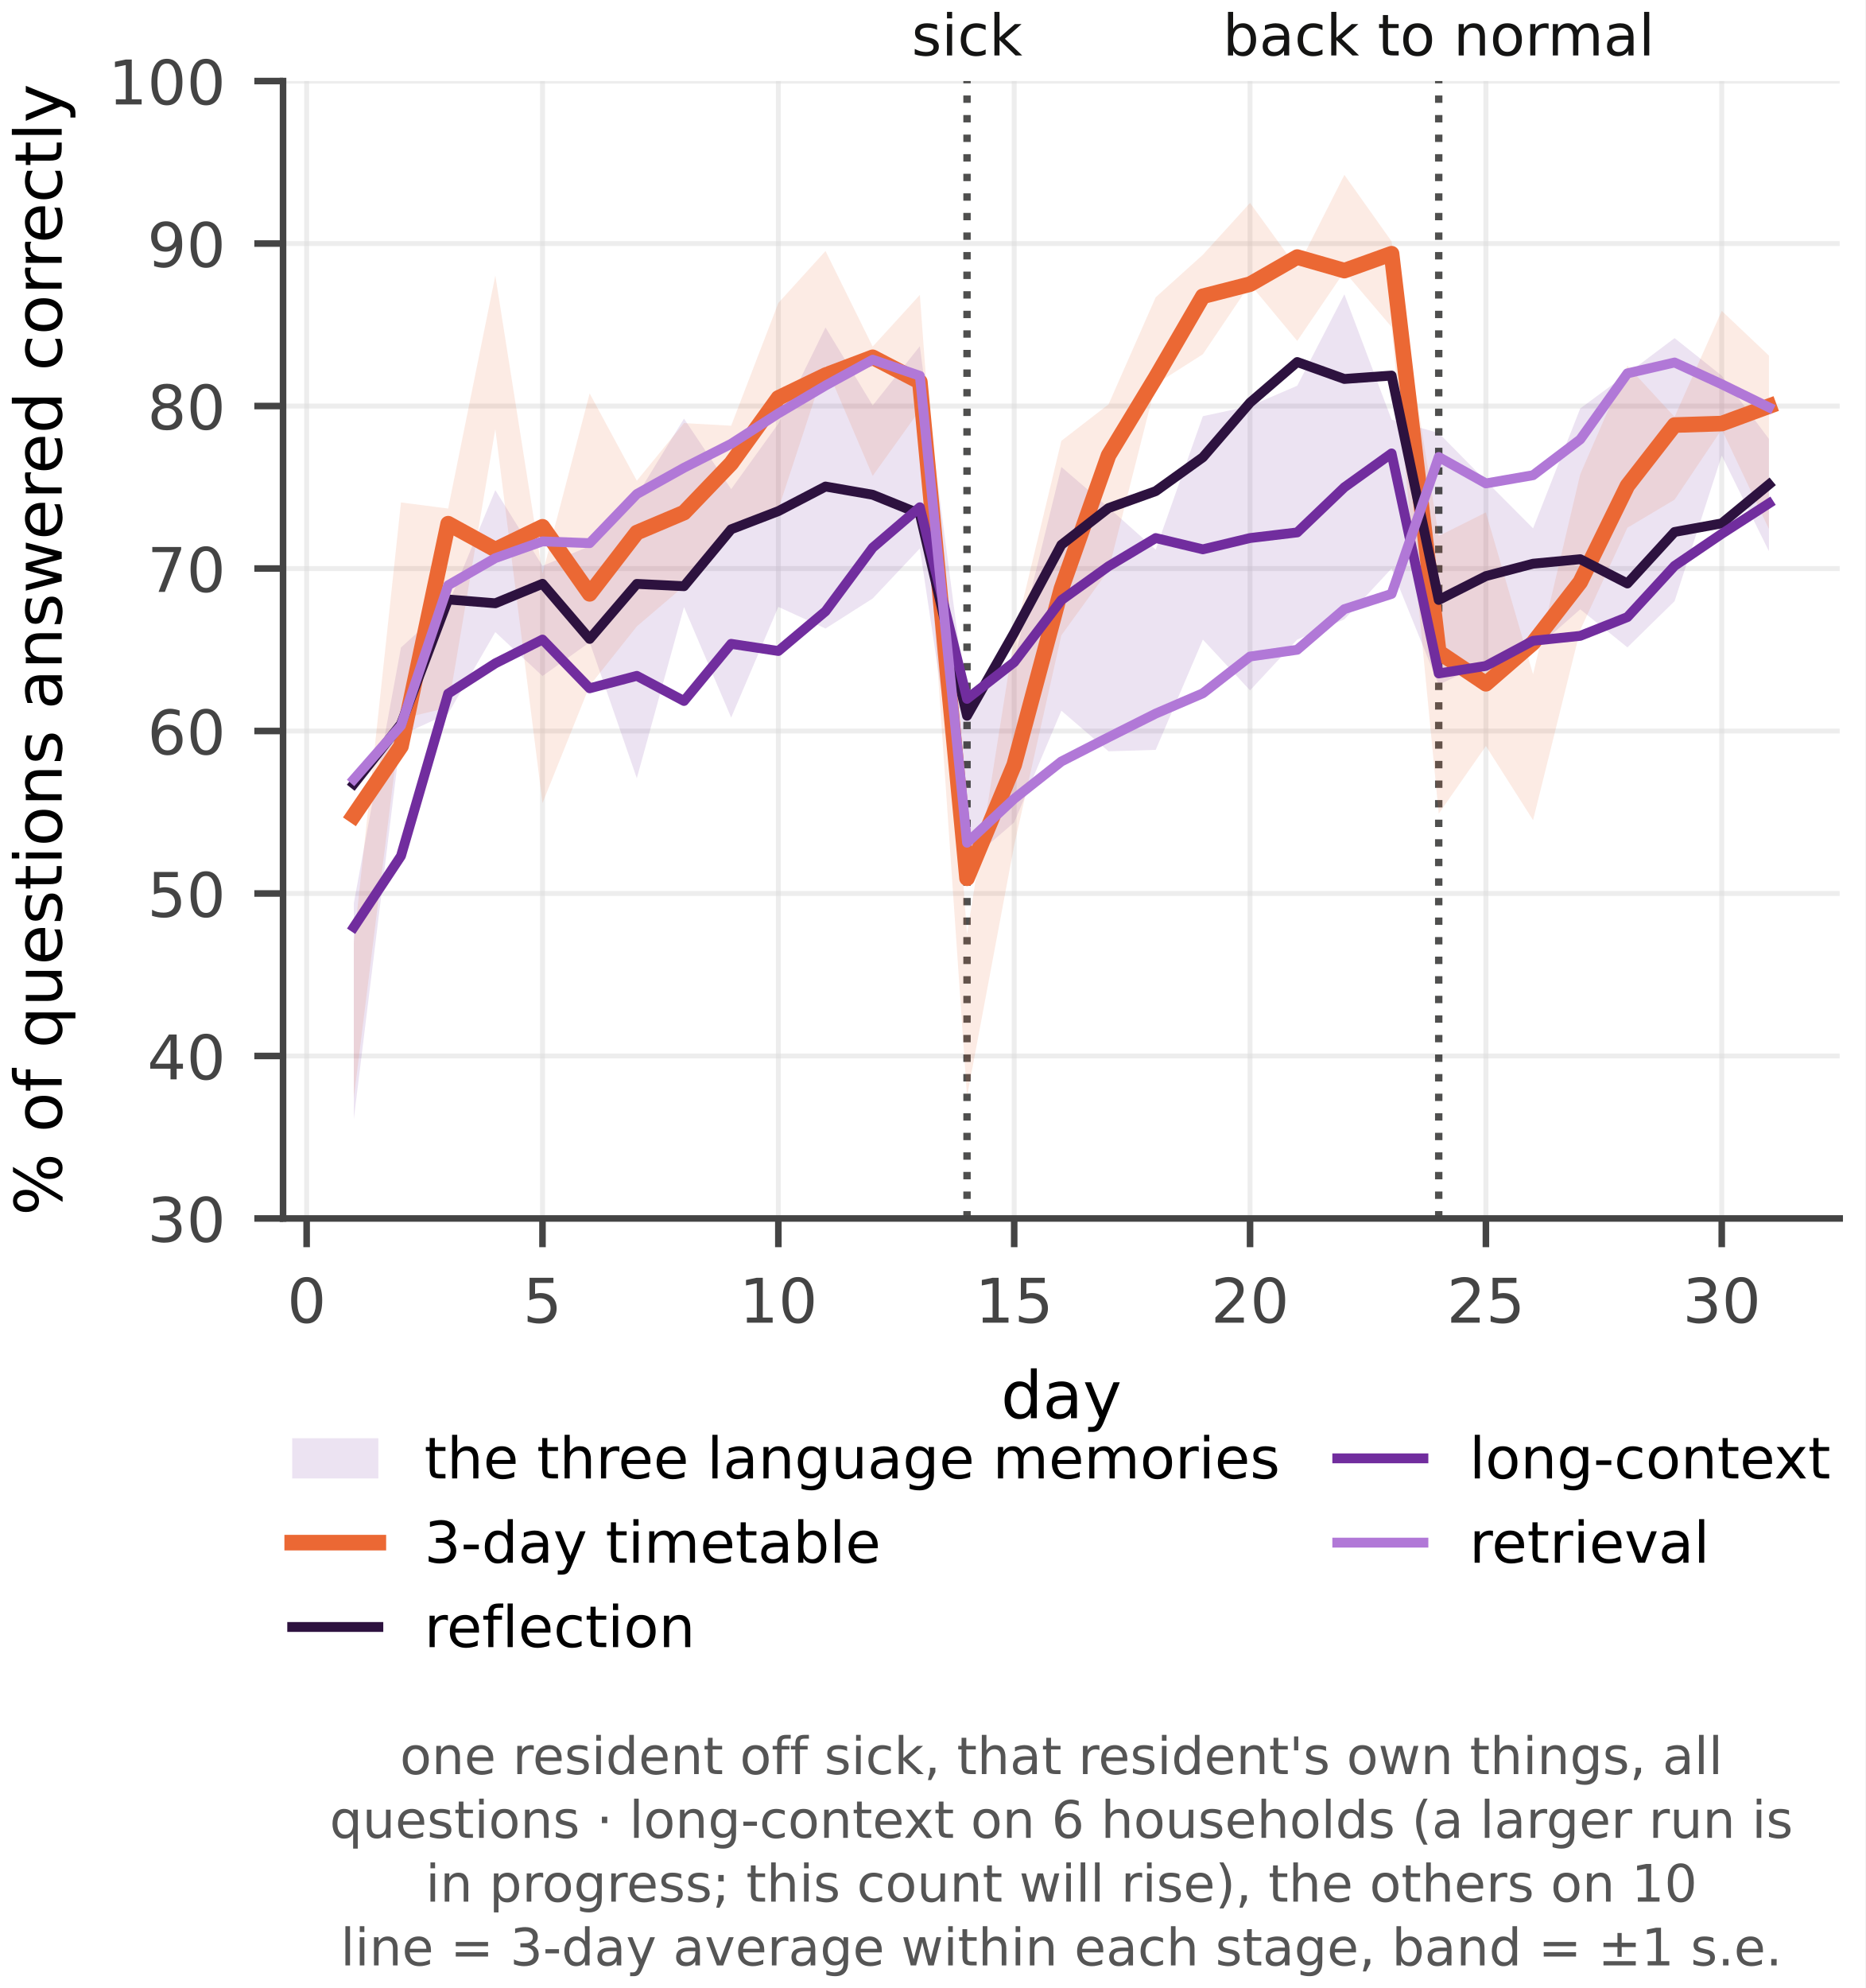
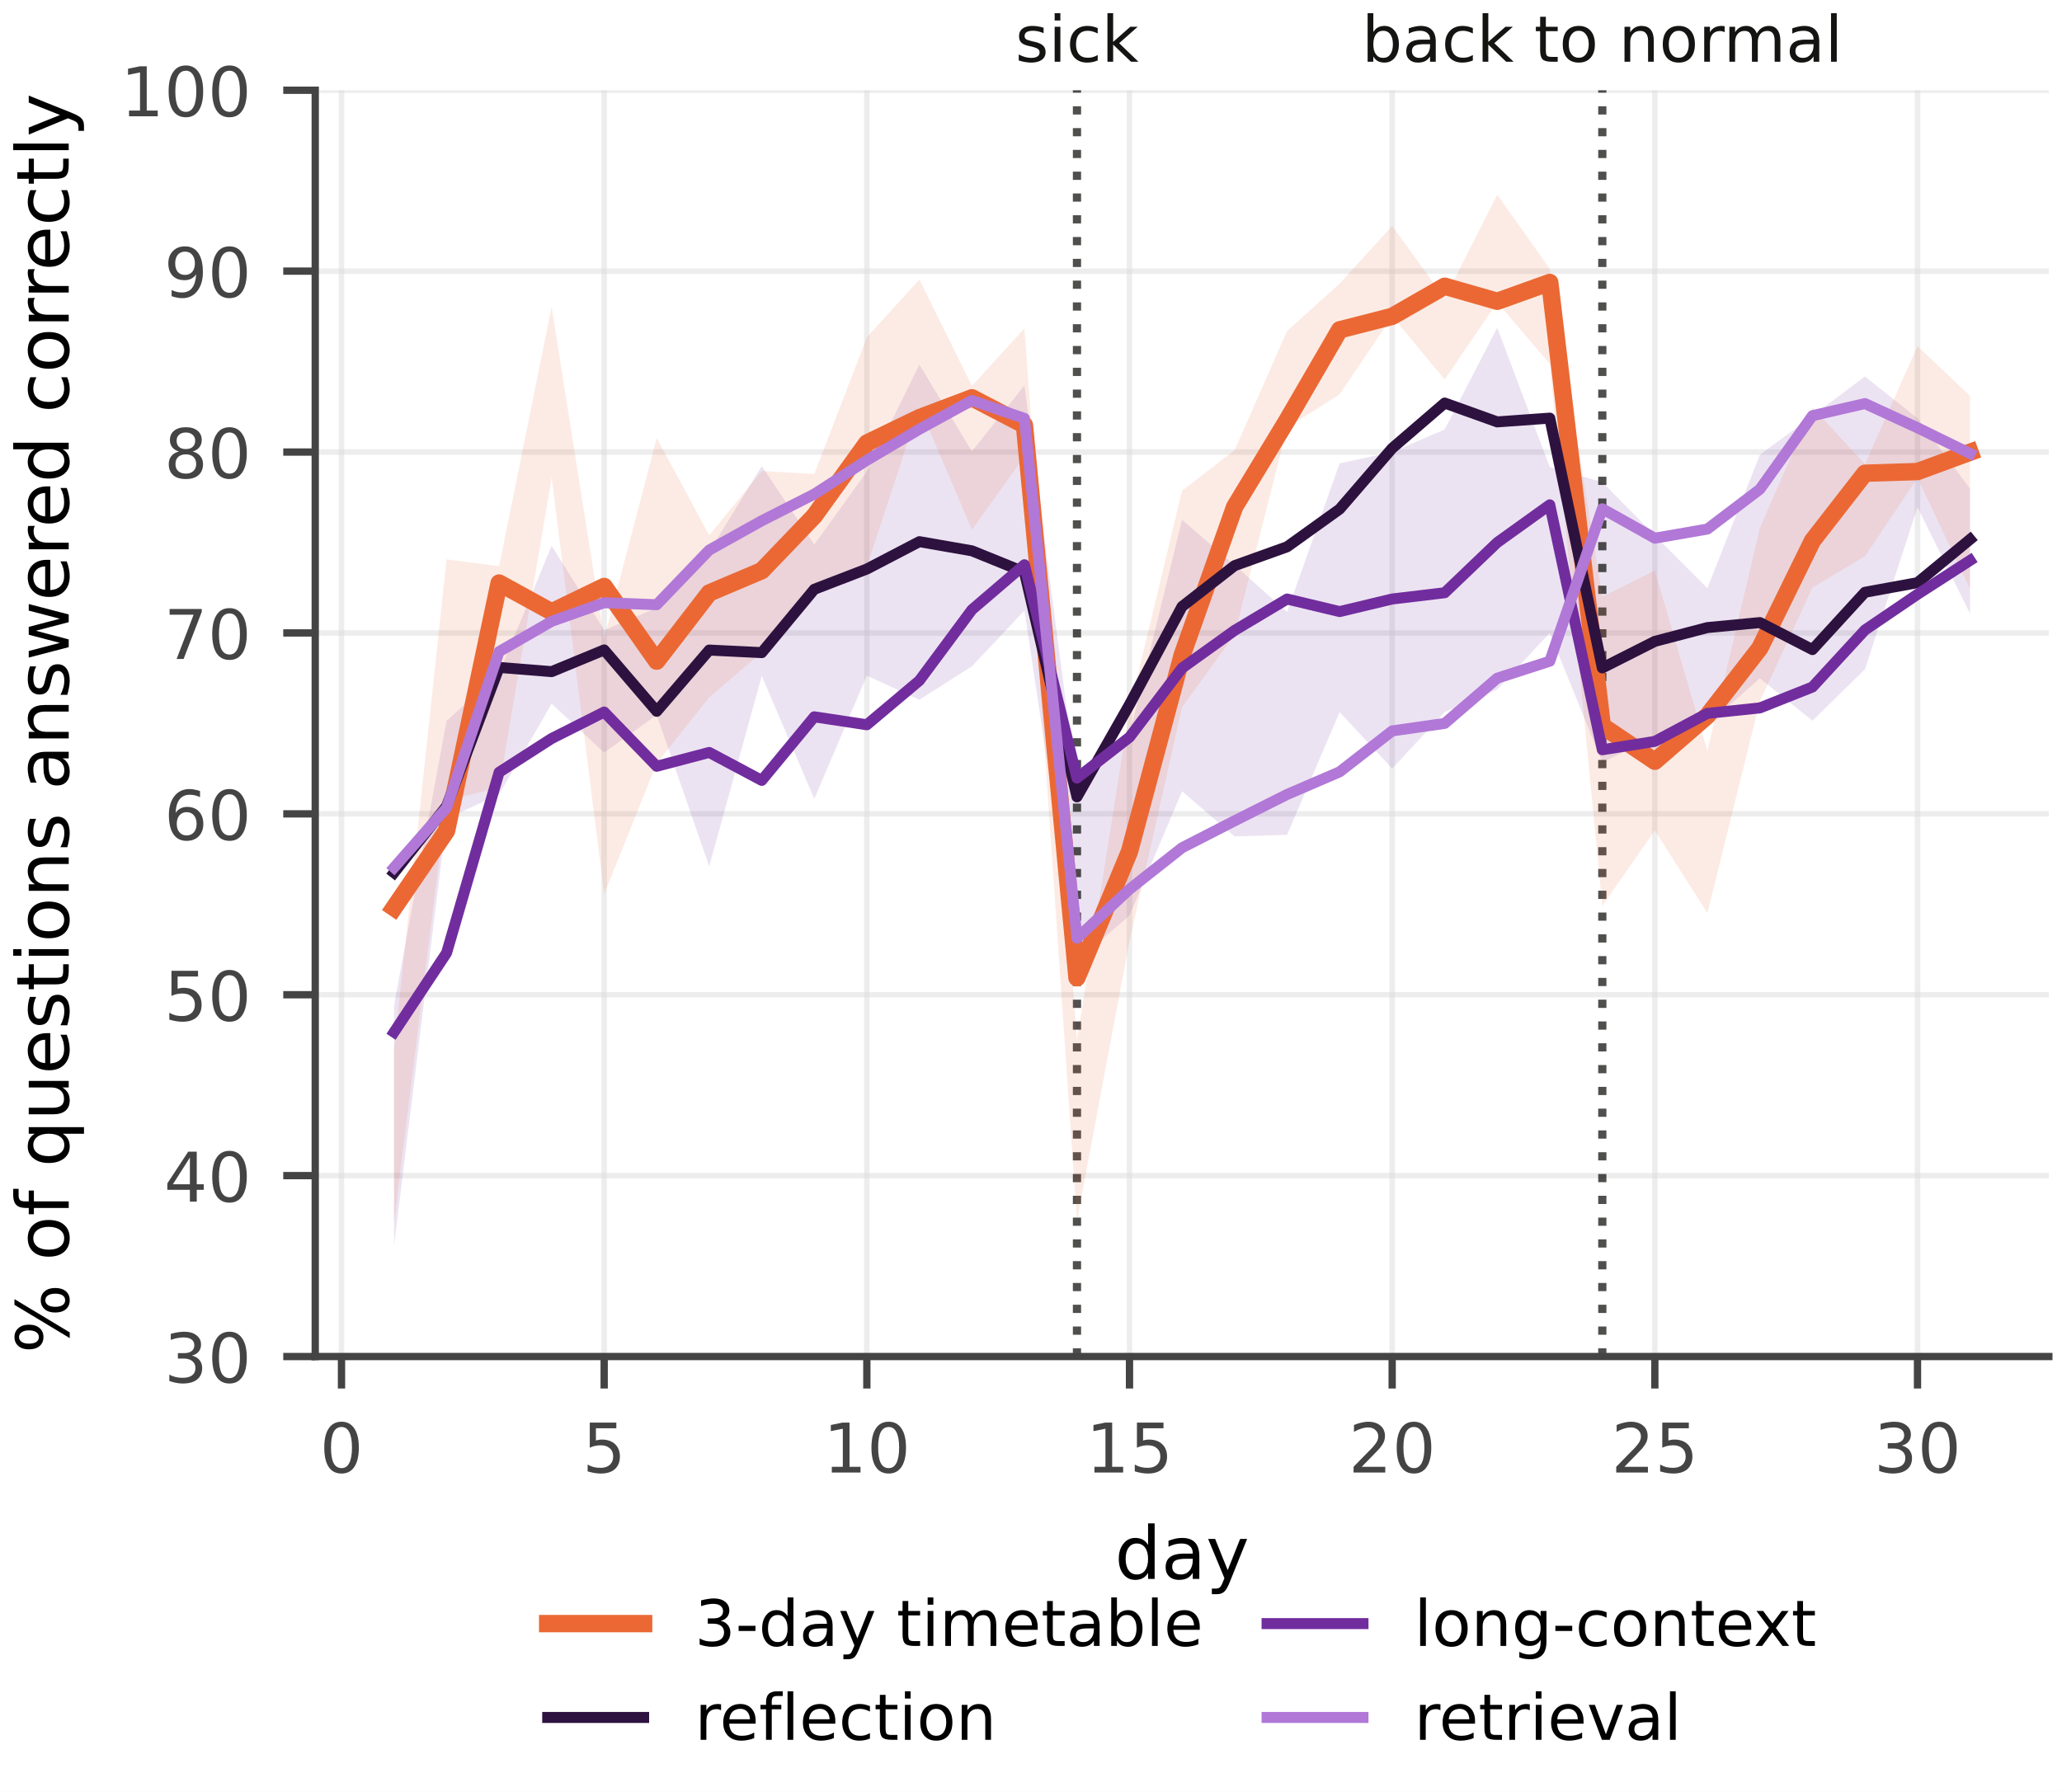
- <svg xmlns="http://www.w3.org/2000/svg" xmlns:xlink="http://www.w3.org/1999/xlink" width="227.343pt" height="242.252pt" viewBox="0 0 227.343 242.252" version="1.1">
+ <svg xmlns="http://www.w3.org/2000/svg" xmlns:xlink="http://www.w3.org/1999/xlink" width="225.658pt" height="196.129pt" viewBox="0 0 225.658 196.129" version="1.1">
  <defs>
    <style type="text/css">*{stroke-linejoin: round; stroke-linecap: butt}</style>
  </defs>
  <g id="figure_1">
    <g id="patch_1">
-       <path d="M 0 242.252  L 227.343 242.252  L 227.343 0  L 0 0  z " style="fill: #ffffff" />
+       <path d="M 0 196.129  L 225.658 196.129  L 225.658 0  L 0 0  z " style="fill: #ffffff" />
    </g>
    <g id="axes_1">
      <g id="patch_2">
        <path d="M 34.498 148.478  L 224.218 148.478  L 224.218 9.878  L 34.498 9.878  z " style="fill: #ffffff" />
      </g>
      <g id="matplotlib.axis_1">
        <g id="xtick_1">
          <g id="line2d_1">
-             <path d="M 37.373 148.478  L 37.373 9.878  " clip-path="url(#pce15ad705b)" style="fill: none; stroke: #dddddd; stroke-opacity: 0.5; stroke-width: 0.6; stroke-linecap: square" />
+             <path d="M 37.373 148.478  L 37.373 9.878  " clip-path="url(#pb9195bb390)" style="fill: none; stroke: #dddddd; stroke-opacity: 0.5; stroke-width: 0.6; stroke-linecap: square" />
          </g>
          <g id="line2d_2">
            <defs>
-               <path id="m78da7958cd" d="M 0 0  L 0 3.5  " style="stroke: #444444; stroke-width: 0.8" />
+               <path id="m9c93009851" d="M 0 0  L 0 3.5  " style="stroke: #444444; stroke-width: 0.8" />
            </defs>
            <g>
-               <use xlink:href="#m78da7958cd" x="37.373" y="148.478" style="fill: #444444; stroke: #444444; stroke-width: 0.8" />
+               <use xlink:href="#m9c93009851" x="37.373" y="148.478" style="fill: #444444; stroke: #444444; stroke-width: 0.8" />
            </g>
          </g>
          <g id="text_1">
            <text style="font-size: 7.5px; font-family: 'DejaVu Sans', 'Bitstream Vera Sans', 'Computer Modern Sans Serif', 'Lucida Grande', 'Verdana', 'Geneva', 'Lucid', 'Arial', 'Helvetica', 'Avant Garde', sans-serif; text-anchor: middle; fill: #444444" x="37.373" y="161.177" transform="rotate(-0 37.37267 161.1767)">0</text>
          </g>
        </g>
        <g id="xtick_2">
          <g id="line2d_3">
-             <path d="M 66.118 148.478  L 66.118 9.878  " clip-path="url(#pce15ad705b)" style="fill: none; stroke: #dddddd; stroke-opacity: 0.5; stroke-width: 0.6; stroke-linecap: square" />
+             <path d="M 66.118 148.478  L 66.118 9.878  " clip-path="url(#pb9195bb390)" style="fill: none; stroke: #dddddd; stroke-opacity: 0.5; stroke-width: 0.6; stroke-linecap: square" />
          </g>
          <g id="line2d_4">
            <g>
-               <use xlink:href="#m78da7958cd" x="66.118" y="148.478" style="fill: #444444; stroke: #444444; stroke-width: 0.8" />
+               <use xlink:href="#m9c93009851" x="66.118" y="148.478" style="fill: #444444; stroke: #444444; stroke-width: 0.8" />
            </g>
          </g>
          <g id="text_2">
            <text style="font-size: 7.5px; font-family: 'DejaVu Sans', 'Bitstream Vera Sans', 'Computer Modern Sans Serif', 'Lucida Grande', 'Verdana', 'Geneva', 'Lucid', 'Arial', 'Helvetica', 'Avant Garde', sans-serif; text-anchor: middle; fill: #444444" x="66.118" y="161.177" transform="rotate(-0 66.11813 161.1767)">5</text>
          </g>
        </g>
        <g id="xtick_3">
          <g id="line2d_5">
-             <path d="M 94.864 148.478  L 94.864 9.878  " clip-path="url(#pce15ad705b)" style="fill: none; stroke: #dddddd; stroke-opacity: 0.5; stroke-width: 0.6; stroke-linecap: square" />
+             <path d="M 94.864 148.478  L 94.864 9.878  " clip-path="url(#pb9195bb390)" style="fill: none; stroke: #dddddd; stroke-opacity: 0.5; stroke-width: 0.6; stroke-linecap: square" />
          </g>
          <g id="line2d_6">
            <g>
-               <use xlink:href="#m78da7958cd" x="94.864" y="148.478" style="fill: #444444; stroke: #444444; stroke-width: 0.8" />
+               <use xlink:href="#m9c93009851" x="94.864" y="148.478" style="fill: #444444; stroke: #444444; stroke-width: 0.8" />
            </g>
          </g>
          <g id="text_3">
            <text style="font-size: 7.5px; font-family: 'DejaVu Sans', 'Bitstream Vera Sans', 'Computer Modern Sans Serif', 'Lucida Grande', 'Verdana', 'Geneva', 'Lucid', 'Arial', 'Helvetica', 'Avant Garde', sans-serif; text-anchor: middle; fill: #444444" x="94.864" y="161.177" transform="rotate(-0 94.86358 161.1767)">10</text>
          </g>
        </g>
        <g id="xtick_4">
          <g id="line2d_7">
-             <path d="M 123.609 148.478  L 123.609 9.878  " clip-path="url(#pce15ad705b)" style="fill: none; stroke: #dddddd; stroke-opacity: 0.5; stroke-width: 0.6; stroke-linecap: square" />
+             <path d="M 123.609 148.478  L 123.609 9.878  " clip-path="url(#pb9195bb390)" style="fill: none; stroke: #dddddd; stroke-opacity: 0.5; stroke-width: 0.6; stroke-linecap: square" />
          </g>
          <g id="line2d_8">
            <g>
-               <use xlink:href="#m78da7958cd" x="123.609" y="148.478" style="fill: #444444; stroke: #444444; stroke-width: 0.8" />
+               <use xlink:href="#m9c93009851" x="123.609" y="148.478" style="fill: #444444; stroke: #444444; stroke-width: 0.8" />
            </g>
          </g>
          <g id="text_4">
            <text style="font-size: 7.5px; font-family: 'DejaVu Sans', 'Bitstream Vera Sans', 'Computer Modern Sans Serif', 'Lucida Grande', 'Verdana', 'Geneva', 'Lucid', 'Arial', 'Helvetica', 'Avant Garde', sans-serif; text-anchor: middle; fill: #444444" x="123.609" y="161.177" transform="rotate(-0 123.609 161.1767)">15</text>
          </g>
        </g>
        <g id="xtick_5">
          <g id="line2d_9">
-             <path d="M 152.354 148.478  L 152.354 9.878  " clip-path="url(#pce15ad705b)" style="fill: none; stroke: #dddddd; stroke-opacity: 0.5; stroke-width: 0.6; stroke-linecap: square" />
+             <path d="M 152.354 148.478  L 152.354 9.878  " clip-path="url(#pb9195bb390)" style="fill: none; stroke: #dddddd; stroke-opacity: 0.5; stroke-width: 0.6; stroke-linecap: square" />
          </g>
          <g id="line2d_10">
            <g>
-               <use xlink:href="#m78da7958cd" x="152.354" y="148.478" style="fill: #444444; stroke: #444444; stroke-width: 0.8" />
+               <use xlink:href="#m9c93009851" x="152.354" y="148.478" style="fill: #444444; stroke: #444444; stroke-width: 0.8" />
            </g>
          </g>
          <g id="text_5">
            <text style="font-size: 7.5px; font-family: 'DejaVu Sans', 'Bitstream Vera Sans', 'Computer Modern Sans Serif', 'Lucida Grande', 'Verdana', 'Geneva', 'Lucid', 'Arial', 'Helvetica', 'Avant Garde', sans-serif; text-anchor: middle; fill: #444444" x="152.354" y="161.177" transform="rotate(-0 152.3545 161.1767)">20</text>
          </g>
        </g>
        <g id="xtick_6">
          <g id="line2d_11">
-             <path d="M 181.1 148.478  L 181.1 9.878  " clip-path="url(#pce15ad705b)" style="fill: none; stroke: #dddddd; stroke-opacity: 0.5; stroke-width: 0.6; stroke-linecap: square" />
+             <path d="M 181.1 148.478  L 181.1 9.878  " clip-path="url(#pb9195bb390)" style="fill: none; stroke: #dddddd; stroke-opacity: 0.5; stroke-width: 0.6; stroke-linecap: square" />
          </g>
          <g id="line2d_12">
            <g>
-               <use xlink:href="#m78da7958cd" x="181.1" y="148.478" style="fill: #444444; stroke: #444444; stroke-width: 0.8" />
+               <use xlink:href="#m9c93009851" x="181.1" y="148.478" style="fill: #444444; stroke: #444444; stroke-width: 0.8" />
            </g>
          </g>
          <g id="text_6">
            <text style="font-size: 7.5px; font-family: 'DejaVu Sans', 'Bitstream Vera Sans', 'Computer Modern Sans Serif', 'Lucida Grande', 'Verdana', 'Geneva', 'Lucid', 'Arial', 'Helvetica', 'Avant Garde', sans-serif; text-anchor: middle; fill: #444444" x="181.1" y="161.177" transform="rotate(-0 181.0999 161.1767)">25</text>
          </g>
        </g>
        <g id="xtick_7">
          <g id="line2d_13">
-             <path d="M 209.845 148.478  L 209.845 9.878  " clip-path="url(#pce15ad705b)" style="fill: none; stroke: #dddddd; stroke-opacity: 0.5; stroke-width: 0.6; stroke-linecap: square" />
+             <path d="M 209.845 148.478  L 209.845 9.878  " clip-path="url(#pb9195bb390)" style="fill: none; stroke: #dddddd; stroke-opacity: 0.5; stroke-width: 0.6; stroke-linecap: square" />
          </g>
          <g id="line2d_14">
            <g>
-               <use xlink:href="#m78da7958cd" x="209.845" y="148.478" style="fill: #444444; stroke: #444444; stroke-width: 0.8" />
+               <use xlink:href="#m9c93009851" x="209.845" y="148.478" style="fill: #444444; stroke: #444444; stroke-width: 0.8" />
            </g>
          </g>
          <g id="text_7">
            <text style="font-size: 7.5px; font-family: 'DejaVu Sans', 'Bitstream Vera Sans', 'Computer Modern Sans Serif', 'Lucida Grande', 'Verdana', 'Geneva', 'Lucid', 'Arial', 'Helvetica', 'Avant Garde', sans-serif; text-anchor: middle; fill: #444444" x="209.845" y="161.177" transform="rotate(-0 209.8454 161.1767)">30</text>
          </g>
        </g>
        <g id="text_8">
          <text style="font-size: 8px; font-family: 'DejaVu Sans', 'Bitstream Vera Sans', 'Computer Modern Sans Serif', 'Lucida Grande', 'Verdana', 'Geneva', 'Lucid', 'Arial', 'Helvetica', 'Avant Garde', sans-serif; text-anchor: middle" x="129.358" y="172.815" transform="rotate(-0 129.3581 172.8152)">day</text>
        </g>
      </g>
      <g id="matplotlib.axis_2">
        <g id="ytick_1">
          <g id="line2d_15">
-             <path d="M 34.498 148.478  L 224.218 148.478  " clip-path="url(#pce15ad705b)" style="fill: none; stroke: #dddddd; stroke-opacity: 0.5; stroke-width: 0.6; stroke-linecap: square" />
+             <path d="M 34.498 148.478  L 224.218 148.478  " clip-path="url(#pb9195bb390)" style="fill: none; stroke: #dddddd; stroke-opacity: 0.5; stroke-width: 0.6; stroke-linecap: square" />
          </g>
          <g id="line2d_16">
            <defs>
-               <path id="me1d6108b75" d="M 0 0  L -3.5 0  " style="stroke: #444444; stroke-width: 0.8" />
+               <path id="m9e9e1eae98" d="M 0 0  L -3.5 0  " style="stroke: #444444; stroke-width: 0.8" />
            </defs>
            <g>
-               <use xlink:href="#me1d6108b75" x="34.498" y="148.478" style="fill: #444444; stroke: #444444; stroke-width: 0.8" />
+               <use xlink:href="#m9e9e1eae98" x="34.498" y="148.478" style="fill: #444444; stroke: #444444; stroke-width: 0.8" />
            </g>
          </g>
          <g id="text_9">
            <text style="font-size: 7.5px; font-family: 'DejaVu Sans', 'Bitstream Vera Sans', 'Computer Modern Sans Serif', 'Lucida Grande', 'Verdana', 'Geneva', 'Lucid', 'Arial', 'Helvetica', 'Avant Garde', sans-serif; text-anchor: end; fill: #444444" x="27.498" y="151.327" transform="rotate(-0 27.49813 151.3273)">30</text>
          </g>
        </g>
        <g id="ytick_2">
          <g id="line2d_17">
-             <path d="M 34.498 128.678  L 224.218 128.678  " clip-path="url(#pce15ad705b)" style="fill: none; stroke: #dddddd; stroke-opacity: 0.5; stroke-width: 0.6; stroke-linecap: square" />
+             <path d="M 34.498 128.678  L 224.218 128.678  " clip-path="url(#pb9195bb390)" style="fill: none; stroke: #dddddd; stroke-opacity: 0.5; stroke-width: 0.6; stroke-linecap: square" />
          </g>
          <g id="line2d_18">
            <g>
-               <use xlink:href="#me1d6108b75" x="34.498" y="128.678" style="fill: #444444; stroke: #444444; stroke-width: 0.8" />
+               <use xlink:href="#m9e9e1eae98" x="34.498" y="128.678" style="fill: #444444; stroke: #444444; stroke-width: 0.8" />
            </g>
          </g>
          <g id="text_10">
            <text style="font-size: 7.5px; font-family: 'DejaVu Sans', 'Bitstream Vera Sans', 'Computer Modern Sans Serif', 'Lucida Grande', 'Verdana', 'Geneva', 'Lucid', 'Arial', 'Helvetica', 'Avant Garde', sans-serif; text-anchor: end; fill: #444444" x="27.498" y="131.527" transform="rotate(-0 27.49813 131.5273)">40</text>
          </g>
        </g>
        <g id="ytick_3">
          <g id="line2d_19">
-             <path d="M 34.498 108.878  L 224.218 108.878  " clip-path="url(#pce15ad705b)" style="fill: none; stroke: #dddddd; stroke-opacity: 0.5; stroke-width: 0.6; stroke-linecap: square" />
+             <path d="M 34.498 108.878  L 224.218 108.878  " clip-path="url(#pb9195bb390)" style="fill: none; stroke: #dddddd; stroke-opacity: 0.5; stroke-width: 0.6; stroke-linecap: square" />
          </g>
          <g id="line2d_20">
            <g>
-               <use xlink:href="#me1d6108b75" x="34.498" y="108.878" style="fill: #444444; stroke: #444444; stroke-width: 0.8" />
+               <use xlink:href="#m9e9e1eae98" x="34.498" y="108.878" style="fill: #444444; stroke: #444444; stroke-width: 0.8" />
            </g>
          </g>
          <g id="text_11">
            <text style="font-size: 7.5px; font-family: 'DejaVu Sans', 'Bitstream Vera Sans', 'Computer Modern Sans Serif', 'Lucida Grande', 'Verdana', 'Geneva', 'Lucid', 'Arial', 'Helvetica', 'Avant Garde', sans-serif; text-anchor: end; fill: #444444" x="27.498" y="111.727" transform="rotate(-0 27.49813 111.7273)">50</text>
          </g>
        </g>
        <g id="ytick_4">
          <g id="line2d_21">
-             <path d="M 34.498 89.078  L 224.218 89.078  " clip-path="url(#pce15ad705b)" style="fill: none; stroke: #dddddd; stroke-opacity: 0.5; stroke-width: 0.6; stroke-linecap: square" />
+             <path d="M 34.498 89.078  L 224.218 89.078  " clip-path="url(#pb9195bb390)" style="fill: none; stroke: #dddddd; stroke-opacity: 0.5; stroke-width: 0.6; stroke-linecap: square" />
          </g>
          <g id="line2d_22">
            <g>
-               <use xlink:href="#me1d6108b75" x="34.498" y="89.078" style="fill: #444444; stroke: #444444; stroke-width: 0.8" />
+               <use xlink:href="#m9e9e1eae98" x="34.498" y="89.078" style="fill: #444444; stroke: #444444; stroke-width: 0.8" />
            </g>
          </g>
          <g id="text_12">
            <text style="font-size: 7.5px; font-family: 'DejaVu Sans', 'Bitstream Vera Sans', 'Computer Modern Sans Serif', 'Lucida Grande', 'Verdana', 'Geneva', 'Lucid', 'Arial', 'Helvetica', 'Avant Garde', sans-serif; text-anchor: end; fill: #444444" x="27.498" y="91.927" transform="rotate(-0 27.49813 91.9273)">60</text>
          </g>
        </g>
        <g id="ytick_5">
          <g id="line2d_23">
-             <path d="M 34.498 69.278  L 224.218 69.278  " clip-path="url(#pce15ad705b)" style="fill: none; stroke: #dddddd; stroke-opacity: 0.5; stroke-width: 0.6; stroke-linecap: square" />
+             <path d="M 34.498 69.278  L 224.218 69.278  " clip-path="url(#pb9195bb390)" style="fill: none; stroke: #dddddd; stroke-opacity: 0.5; stroke-width: 0.6; stroke-linecap: square" />
          </g>
          <g id="line2d_24">
            <g>
-               <use xlink:href="#me1d6108b75" x="34.498" y="69.278" style="fill: #444444; stroke: #444444; stroke-width: 0.8" />
+               <use xlink:href="#m9e9e1eae98" x="34.498" y="69.278" style="fill: #444444; stroke: #444444; stroke-width: 0.8" />
            </g>
          </g>
          <g id="text_13">
            <text style="font-size: 7.5px; font-family: 'DejaVu Sans', 'Bitstream Vera Sans', 'Computer Modern Sans Serif', 'Lucida Grande', 'Verdana', 'Geneva', 'Lucid', 'Arial', 'Helvetica', 'Avant Garde', sans-serif; text-anchor: end; fill: #444444" x="27.498" y="72.127" transform="rotate(-0 27.49813 72.1273)">70</text>
          </g>
        </g>
        <g id="ytick_6">
          <g id="line2d_25">
-             <path d="M 34.498 49.478  L 224.218 49.478  " clip-path="url(#pce15ad705b)" style="fill: none; stroke: #dddddd; stroke-opacity: 0.5; stroke-width: 0.6; stroke-linecap: square" />
+             <path d="M 34.498 49.478  L 224.218 49.478  " clip-path="url(#pb9195bb390)" style="fill: none; stroke: #dddddd; stroke-opacity: 0.5; stroke-width: 0.6; stroke-linecap: square" />
          </g>
          <g id="line2d_26">
            <g>
-               <use xlink:href="#me1d6108b75" x="34.498" y="49.478" style="fill: #444444; stroke: #444444; stroke-width: 0.8" />
+               <use xlink:href="#m9e9e1eae98" x="34.498" y="49.478" style="fill: #444444; stroke: #444444; stroke-width: 0.8" />
            </g>
          </g>
          <g id="text_14">
            <text style="font-size: 7.5px; font-family: 'DejaVu Sans', 'Bitstream Vera Sans', 'Computer Modern Sans Serif', 'Lucida Grande', 'Verdana', 'Geneva', 'Lucid', 'Arial', 'Helvetica', 'Avant Garde', sans-serif; text-anchor: end; fill: #444444" x="27.498" y="52.327" transform="rotate(-0 27.49813 52.3273)">80</text>
          </g>
        </g>
        <g id="ytick_7">
          <g id="line2d_27">
-             <path d="M 34.498 29.678  L 224.218 29.678  " clip-path="url(#pce15ad705b)" style="fill: none; stroke: #dddddd; stroke-opacity: 0.5; stroke-width: 0.6; stroke-linecap: square" />
+             <path d="M 34.498 29.678  L 224.218 29.678  " clip-path="url(#pb9195bb390)" style="fill: none; stroke: #dddddd; stroke-opacity: 0.5; stroke-width: 0.6; stroke-linecap: square" />
          </g>
          <g id="line2d_28">
            <g>
-               <use xlink:href="#me1d6108b75" x="34.498" y="29.678" style="fill: #444444; stroke: #444444; stroke-width: 0.8" />
+               <use xlink:href="#m9e9e1eae98" x="34.498" y="29.678" style="fill: #444444; stroke: #444444; stroke-width: 0.8" />
            </g>
          </g>
          <g id="text_15">
            <text style="font-size: 7.5px; font-family: 'DejaVu Sans', 'Bitstream Vera Sans', 'Computer Modern Sans Serif', 'Lucida Grande', 'Verdana', 'Geneva', 'Lucid', 'Arial', 'Helvetica', 'Avant Garde', sans-serif; text-anchor: end; fill: #444444" x="27.498" y="32.527" transform="rotate(-0 27.49813 32.5273)">90</text>
          </g>
        </g>
        <g id="ytick_8">
          <g id="line2d_29">
-             <path d="M 34.498 9.878  L 224.218 9.878  " clip-path="url(#pce15ad705b)" style="fill: none; stroke: #dddddd; stroke-opacity: 0.5; stroke-width: 0.6; stroke-linecap: square" />
+             <path d="M 34.498 9.878  L 224.218 9.878  " clip-path="url(#pb9195bb390)" style="fill: none; stroke: #dddddd; stroke-opacity: 0.5; stroke-width: 0.6; stroke-linecap: square" />
          </g>
          <g id="line2d_30">
            <g>
-               <use xlink:href="#me1d6108b75" x="34.498" y="9.878" style="fill: #444444; stroke: #444444; stroke-width: 0.8" />
+               <use xlink:href="#m9e9e1eae98" x="34.498" y="9.878" style="fill: #444444; stroke: #444444; stroke-width: 0.8" />
            </g>
          </g>
          <g id="text_16">
            <text style="font-size: 7.5px; font-family: 'DejaVu Sans', 'Bitstream Vera Sans', 'Computer Modern Sans Serif', 'Lucida Grande', 'Verdana', 'Geneva', 'Lucid', 'Arial', 'Helvetica', 'Avant Garde', sans-serif; text-anchor: end; fill: #444444" x="27.498" y="12.727" transform="rotate(-0 27.49813 12.7273)">100</text>
          </g>
        </g>
        <g id="text_17">
          <text style="font-size: 8px; font-family: 'DejaVu Sans', 'Bitstream Vera Sans', 'Computer Modern Sans Serif', 'Lucida Grande', 'Verdana', 'Geneva', 'Lucid', 'Arial', 'Helvetica', 'Avant Garde', sans-serif; text-anchor: middle" x="7.519" y="79.178" transform="rotate(-90 7.51875 79.17789)">% of questions answered correctly</text>
        </g>
      </g>
      <g id="FillBetweenPolyCollection_1">
        <defs>
-           <path id="m98ca40f552" d="M 43.122 -132.2  L 43.122 -105.894  L 48.871 -152.651  L 54.62 -155.296  L 60.369 -165.228  L 66.118 -159.872  L 71.867 -163.991  L 77.616 -147.419  L 83.365 -168.273  L 89.114 -154.812  L 94.864 -168.299  L 100.613 -165.661  L 106.362 -169.321  L 112.111 -175.415  L 117.86 -137.087  L 123.609 -142.037  L 129.358 -155.649  L 135.107 -150.699  L 140.856 -150.876  L 146.605 -164.312  L 152.354 -158.124  L 158.104 -164.312  L 163.853 -166.787  L 169.602 -172.974  L 175.351 -158.812  L 181.1 -161.562  L 186.849 -162.937  L 192.598 -168.005  L 198.347 -163.366  L 204.096 -168.998  L 209.845 -186.737  L 215.594 -175.083  L 215.594 -188.766  L 215.594 -188.766  L 209.845 -196.466  L 204.096 -201.05  L 198.347 -196.727  L 192.598 -192.483  L 186.849 -177.869  L 181.1 -183.644  L 175.351 -189.483  L 169.602 -191.124  L 163.853 -206.387  L 158.104 -195.249  L 152.354 -192.774  L 146.605 -191.537  L 140.856 -175.272  L 135.107 -180.399  L 129.358 -185.349  L 123.609 -161.837  L 117.86 -156.062  L 112.111 -200.067  L 106.362 -192.845  L 100.613 -202.349  L 94.864 -190.629  L 89.114 -182.648  L 83.365 -191.237  L 77.616 -181.872  L 71.867 -175.703  L 66.118 -173.289  L 60.369 -182.521  L 54.62 -168.578  L 48.871 -163.349  L 43.122 -132.2  z " />
+           <path id="m34fa73970a" d="M 43.122 -86.077  L 43.122 -59.771  L 48.871 -106.528  L 54.62 -109.173  L 60.369 -119.106  L 66.118 -113.75  L 71.867 -117.868  L 77.616 -101.296  L 83.365 -122.15  L 89.114 -108.689  L 94.864 -122.176  L 100.613 -119.538  L 106.362 -123.198  L 112.111 -129.292  L 117.86 -90.964  L 123.609 -95.914  L 129.358 -109.526  L 135.107 -104.576  L 140.856 -104.753  L 146.605 -118.189  L 152.354 -112.001  L 158.104 -118.189  L 163.853 -120.664  L 169.602 -126.851  L 175.351 -112.689  L 181.1 -115.439  L 186.849 -116.814  L 192.598 -121.882  L 198.347 -117.243  L 204.096 -122.875  L 209.845 -140.614  L 215.594 -128.96  L 215.594 -142.643  L 215.594 -142.643  L 209.845 -150.343  L 204.096 -154.927  L 198.347 -150.604  L 192.598 -146.36  L 186.849 -131.746  L 181.1 -137.521  L 175.351 -143.36  L 169.602 -145.001  L 163.853 -160.264  L 158.104 -149.126  L 152.354 -146.651  L 146.605 -145.414  L 140.856 -129.15  L 135.107 -134.276  L 129.358 -139.226  L 123.609 -115.714  L 117.86 -109.939  L 112.111 -153.944  L 106.362 -146.722  L 100.613 -156.227  L 94.864 -144.506  L 89.114 -136.525  L 83.365 -145.114  L 77.616 -135.75  L 71.867 -129.58  L 66.118 -127.166  L 60.369 -136.398  L 54.62 -122.455  L 48.871 -117.226  L 43.122 -86.077  z " />
        </defs>
-         <g clip-path="url(#pce15ad705b)">
-           <use xlink:href="#m98ca40f552" x="0" y="242.252" style="fill: #712d9e; fill-opacity: 0.13" />
+         <g clip-path="url(#pb9195bb390)">
+           <use xlink:href="#m34fa73970a" x="0" y="196.129" style="fill: #712d9e; fill-opacity: 0.13" />
        </g>
      </g>
      <g id="line2d_31">
-         <path d="M 117.86 148.478  L 117.86 9.878  " clip-path="url(#pce15ad705b)" style="fill: none; stroke-dasharray: 0.9,1.485; stroke-dashoffset: 0; stroke: #141413; stroke-opacity: 0.75; stroke-width: 0.9" />
+         <path d="M 117.86 148.478  L 117.86 9.878  " clip-path="url(#pb9195bb390)" style="fill: none; stroke-dasharray: 0.9,1.485; stroke-dashoffset: 0; stroke: #141413; stroke-opacity: 0.75; stroke-width: 0.9" />
      </g>
      <g id="line2d_32">
-         <path d="M 175.351 148.478  L 175.351 9.878  " clip-path="url(#pce15ad705b)" style="fill: none; stroke-dasharray: 0.9,1.485; stroke-dashoffset: 0; stroke: #141413; stroke-opacity: 0.75; stroke-width: 0.9" />
+         <path d="M 175.351 148.478  L 175.351 9.878  " clip-path="url(#pb9195bb390)" style="fill: none; stroke-dasharray: 0.9,1.485; stroke-dashoffset: 0; stroke: #141413; stroke-opacity: 0.75; stroke-width: 0.9" />
      </g>
      <g id="FillBetweenPolyCollection_2">
        <defs>
-           <path id="mf303e7869e" d="M 43.122 -127.404  L 43.122 -108.482  L 48.871 -154.66  L 54.62 -156.027  L 60.369 -189.964  L 66.118 -144.382  L 71.867 -158.692  L 77.616 -165.923  L 83.365 -170.828  L 89.114 -177.231  L 94.864 -180.214  L 100.613 -197.73  L 106.362 -184.261  L 112.111 -192.287  L 117.86 -108.624  L 123.609 -139.256  L 129.358 -164.839  L 135.107 -172.77  L 140.856 -195.43  L 146.605 -199.087  L 152.354 -207.624  L 158.104 -200.706  L 163.853 -209.158  L 169.602 -202.406  L 175.351 -143.102  L 181.1 -151.341  L 186.849 -142.307  L 192.598 -165.481  L 198.347 -177.943  L 204.096 -181.366  L 209.845 -189.936  L 215.594 -177.787  L 215.594 -198.92  L 215.594 -198.92  L 209.845 -204.37  L 204.096 -191.448  L 198.347 -197.675  L 192.598 -184.458  L 186.849 -160.082  L 181.1 -179.812  L 175.351 -176.932  L 169.602 -212.842  L 163.853 -220.941  L 158.104 -209.592  L 152.354 -217.524  L 146.605 -211.212  L 140.856 -206.03  L 135.107 -192.978  L 129.358 -188.535  L 123.609 -164.617  L 117.86 -128.424  L 112.111 -206.315  L 106.362 -200.015  L 100.613 -211.665  L 94.864 -205.335  L 89.114 -190.375  L 83.365 -190.695  L 77.616 -183.671  L 71.867 -194.309  L 66.118 -172.346  L 60.369 -208.667  L 54.62 -180.281  L 48.871 -181.027  L 43.122 -127.404  z " />
+           <path id="mca28e3d61b" d="M 43.122 -81.281  L 43.122 -62.359  L 48.871 -108.537  L 54.62 -109.904  L 60.369 -143.841  L 66.118 -98.259  L 71.867 -112.569  L 77.616 -119.8  L 83.365 -124.705  L 89.114 -131.108  L 94.864 -134.091  L 100.613 -151.607  L 106.362 -138.138  L 112.111 -146.164  L 117.86 -62.501  L 123.609 -93.133  L 129.358 -118.716  L 135.107 -126.647  L 140.856 -149.307  L 146.605 -152.964  L 152.354 -161.501  L 158.104 -154.584  L 163.853 -163.035  L 169.602 -156.284  L 175.351 -96.979  L 181.1 -105.219  L 186.849 -96.184  L 192.598 -119.358  L 198.347 -131.82  L 204.096 -135.243  L 209.845 -143.813  L 215.594 -131.664  L 215.594 -152.797  L 215.594 -152.797  L 209.845 -158.247  L 204.096 -145.325  L 198.347 -151.552  L 192.598 -138.335  L 186.849 -113.959  L 181.1 -133.689  L 175.351 -130.809  L 169.602 -166.719  L 163.853 -174.818  L 158.104 -163.469  L 152.354 -171.401  L 146.605 -165.089  L 140.856 -159.907  L 135.107 -146.856  L 129.358 -142.412  L 123.609 -118.494  L 117.86 -82.301  L 112.111 -160.192  L 106.362 -153.892  L 100.613 -165.542  L 94.864 -159.212  L 89.114 -144.252  L 83.365 -144.572  L 77.616 -137.548  L 71.867 -148.186  L 66.118 -126.223  L 60.369 -162.544  L 54.62 -134.158  L 48.871 -134.904  L 43.122 -81.281  z " />
        </defs>
-         <g clip-path="url(#pce15ad705b)">
-           <use xlink:href="#mf303e7869e" x="0" y="242.252" style="fill: #eb6834; fill-opacity: 0.13" />
+         <g clip-path="url(#pb9195bb390)">
+           <use xlink:href="#mca28e3d61b" x="0" y="196.129" style="fill: #eb6834; fill-opacity: 0.13" />
        </g>
      </g>
      <g id="patch_3">
        <path d="M 34.498 148.478  L 34.498 9.878  " style="fill: none; stroke: #444444; stroke-width: 0.8; stroke-linejoin: miter; stroke-linecap: square" />
      </g>
      <g id="patch_4">
        <path d="M 34.498 148.478  L 224.218 148.478  " style="fill: none; stroke: #444444; stroke-width: 0.8; stroke-linejoin: miter; stroke-linecap: square" />
      </g>
      <g id="text_18">
        <text style="font-size: 7px; font-family: 'DejaVu Sans', 'Bitstream Vera Sans', 'Computer Modern Sans Serif', 'Lucida Grande', 'Verdana', 'Geneva', 'Lucid', 'Arial', 'Helvetica', 'Avant Garde', sans-serif; text-anchor: middle; fill: #141413" x="117.86" y="6.759" transform="rotate(-0 117.8599 6.758906)">sick</text>
      </g>
      <g id="text_19">
        <text style="font-size: 7px; font-family: 'DejaVu Sans', 'Bitstream Vera Sans', 'Computer Modern Sans Serif', 'Lucida Grande', 'Verdana', 'Geneva', 'Lucid', 'Arial', 'Helvetica', 'Avant Garde', sans-serif; text-anchor: middle; fill: #141413" x="175.351" y="6.759" transform="rotate(-0 175.3509 6.758906)">back to normal</text>
      </g>
-       <g id="text_20">
-         <text style="font-size: 6.3px; font-family: 'DejaVu Sans', 'Bitstream Vera Sans', 'Computer Modern Sans Serif', 'Lucida Grande', 'Verdana', 'Geneva', 'Lucid', 'Arial', 'Helvetica', 'Avant Garde', sans-serif; fill: #555555" transform="translate(48.74569 216.1839)">one resident off sick, that resident's own things, all</text>
-         <text style="font-size: 6.3px; font-family: 'DejaVu Sans', 'Bitstream Vera Sans', 'Computer Modern Sans Serif', 'Lucida Grande', 'Verdana', 'Geneva', 'Lucid', 'Arial', 'Helvetica', 'Avant Garde', sans-serif; fill: #555555" transform="translate(40.18113 223.9566)">questions · long-context on 6 households (a larger run is</text>
-         <text style="font-size: 6.3px; font-family: 'DejaVu Sans', 'Bitstream Vera Sans', 'Computer Modern Sans Serif', 'Lucida Grande', 'Verdana', 'Geneva', 'Lucid', 'Arial', 'Helvetica', 'Avant Garde', sans-serif; fill: #555555" transform="translate(51.87108 231.7293)">in progress; this count will rise), the others on 10</text>
-         <text style="font-size: 6.3px; font-family: 'DejaVu Sans', 'Bitstream Vera Sans', 'Computer Modern Sans Serif', 'Lucida Grande', 'Verdana', 'Geneva', 'Lucid', 'Arial', 'Helvetica', 'Avant Garde', sans-serif; fill: #555555" transform="translate(41.50413 239.5019)">line = 3-day average within each stage, band = ±1 s.e.</text>
-       </g>
      <g id="line2d_33">
-         <path d="M 43.122 99.359  L 48.871 90.939  L 54.62 63.815  L 60.369 66.974  L 66.118 64.192  L 71.867 72.365  L 77.616 64.899  L 83.365 62.465  L 89.114 56.472  L 94.864 48.494  L 100.613 45.716  L 106.362 43.54  L 112.111 46.533  L 117.86 107.022  L 123.609 93.203  L 129.358 71.753  L 135.107 55.489  L 140.856 46.001  L 146.605 36.101  L 152.354 34.628  L 158.104 31.328  L 163.853 32.978  L 169.602 30.915  L 175.351 79.455  L 181.1 83.323  L 186.849 78.339  L 192.598 70.928  L 198.347 59.19  L 204.096 51.796  L 209.845 51.614  L 215.594 49.499  " clip-path="url(#pce15ad705b)" style="fill: none; stroke: #eb6834; stroke-width: 1.9; stroke-linecap: square" />
+         <path d="M 43.122 99.359  L 48.871 90.939  L 54.62 63.815  L 60.369 66.974  L 66.118 64.192  L 71.867 72.365  L 77.616 64.899  L 83.365 62.465  L 89.114 56.472  L 94.864 48.494  L 100.613 45.716  L 106.362 43.54  L 112.111 46.533  L 117.86 107.022  L 123.609 93.203  L 129.358 71.753  L 135.107 55.489  L 140.856 46.001  L 146.605 36.101  L 152.354 34.628  L 158.104 31.328  L 163.853 32.978  L 169.602 30.915  L 175.351 79.455  L 181.1 83.323  L 186.849 78.339  L 192.598 70.928  L 198.347 59.19  L 204.096 51.796  L 209.845 51.614  L 215.594 49.499  " clip-path="url(#pb9195bb390)" style="fill: none; stroke: #eb6834; stroke-width: 1.9; stroke-linecap: square" />
      </g>
      <g id="line2d_34">
-         <path d="M 43.122 95.524  L 48.871 88.24  L 54.62 73.051  L 60.369 73.513  L 66.118 71.138  L 71.867 77.856  L 77.616 71.152  L 83.365 71.433  L 89.114 64.498  L 94.864 62.284  L 100.613 59.287  L 106.362 60.289  L 112.111 62.619  L 117.86 87.222  L 123.609 77.115  L 129.358 66.39  L 135.107 61.912  L 140.856 59.849  L 146.605 55.724  L 152.354 49.065  L 158.104 44.115  L 163.853 46.178  L 169.602 45.765  L 175.351 73.107  L 181.1 70.199  L 186.849 68.691  L 192.598 68.144  L 198.347 71.101  L 204.096 64.826  L 209.845 63.776  L 215.594 59.036  " clip-path="url(#pce15ad705b)" style="fill: none; stroke: #2d123f; stroke-width: 1.2; stroke-linecap: square" />
+         <path d="M 43.122 95.524  L 48.871 88.24  L 54.62 73.051  L 60.369 73.513  L 66.118 71.138  L 71.867 77.856  L 77.616 71.152  L 83.365 71.433  L 89.114 64.498  L 94.864 62.284  L 100.613 59.287  L 106.362 60.289  L 112.111 62.619  L 117.86 87.222  L 123.609 77.115  L 129.358 66.39  L 135.107 61.912  L 140.856 59.849  L 146.605 55.724  L 152.354 49.065  L 158.104 44.115  L 163.853 46.178  L 169.602 45.765  L 175.351 73.107  L 181.1 70.199  L 186.849 68.691  L 192.598 68.144  L 198.347 71.101  L 204.096 64.826  L 209.845 63.776  L 215.594 59.036  " clip-path="url(#pb9195bb390)" style="fill: none; stroke: #2d123f; stroke-width: 1.2; stroke-linecap: square" />
      </g>
      <g id="line2d_35">
-         <path d="M 43.122 112.98  L 48.871 104.305  L 54.62 84.527  L 60.369 80.834  L 66.118 77.936  L 71.867 83.873  L 77.616 82.358  L 83.365 85.418  L 89.114 78.457  L 94.864 79.328  L 100.613 74.492  L 106.362 66.739  L 112.111 61.813  L 117.86 85.159  L 123.609 80.69  L 129.358 73.128  L 135.107 69.003  L 140.856 65.565  L 146.605 66.94  L 152.354 65.565  L 158.104 64.878  L 163.853 59.378  L 169.602 55.253  L 175.351 82.065  L 181.1 81.149  L 186.849 78.084  L 192.598 77.483  L 198.347 75.198  L 204.096 68.954  L 209.845 65.048  L 215.594 61.342  " clip-path="url(#pce15ad705b)" style="fill: none; stroke: #712d9e; stroke-width: 1.2; stroke-linecap: square" />
+         <path d="M 43.122 112.98  L 48.871 104.305  L 54.62 84.527  L 60.369 80.834  L 66.118 77.936  L 71.867 83.873  L 77.616 82.358  L 83.365 85.418  L 89.114 78.457  L 94.864 79.328  L 100.613 74.492  L 106.362 66.739  L 112.111 61.813  L 117.86 85.159  L 123.609 80.69  L 129.358 73.128  L 135.107 69.003  L 140.856 65.565  L 146.605 66.94  L 152.354 65.565  L 158.104 64.878  L 163.853 59.378  L 169.602 55.253  L 175.351 82.065  L 181.1 81.149  L 186.849 78.084  L 192.598 77.483  L 198.347 75.198  L 204.096 68.954  L 209.845 65.048  L 215.594 61.342  " clip-path="url(#pb9195bb390)" style="fill: none; stroke: #712d9e; stroke-width: 1.2; stroke-linecap: square" />
      </g>
      <g id="line2d_36">
-         <path d="M 43.122 94.959  L 48.871 88.414  L 54.62 71.32  L 60.369 68.006  L 66.118 65.971  L 71.867 66.187  L 77.616 60.204  L 83.365 57  L 89.114 54.081  L 94.864 50.377  L 100.613 46.978  L 106.362 43.832  L 112.111 45.796  L 117.86 102.69  L 123.609 97.328  L 129.358 92.79  L 135.107 89.844  L 140.856 86.956  L 146.605 84.481  L 152.354 80.003  L 158.104 79.178  L 163.853 74.228  L 169.602 72.372  L 175.351 55.688  L 181.1 58.907  L 186.849 57.907  L 192.598 53.547  L 198.347 45.499  L 204.096 44.172  L 209.845 46.825  L 215.594 49.637  " clip-path="url(#pce15ad705b)" style="fill: none; stroke: #b178d7; stroke-width: 1.2; stroke-linecap: square" />
+         <path d="M 43.122 94.959  L 48.871 88.414  L 54.62 71.32  L 60.369 68.006  L 66.118 65.971  L 71.867 66.187  L 77.616 60.204  L 83.365 57  L 89.114 54.081  L 94.864 50.377  L 100.613 46.978  L 106.362 43.832  L 112.111 45.796  L 117.86 102.69  L 123.609 97.328  L 129.358 92.79  L 135.107 89.844  L 140.856 86.956  L 146.605 84.481  L 152.354 80.003  L 158.104 79.178  L 163.853 74.228  L 169.602 72.372  L 175.351 55.688  L 181.1 58.907  L 186.849 57.907  L 192.598 53.547  L 198.347 45.499  L 204.096 44.172  L 209.845 46.825  L 215.594 49.637  " clip-path="url(#pb9195bb390)" style="fill: none; stroke: #b178d7; stroke-width: 1.2; stroke-linecap: square" />
      </g>
      <g id="legend_1">
-         <g id="patch_5">
-           <path d="M 35.613 180.159  L 46.113 180.159  L 46.113 175.259  L 35.613 175.259  z " style="fill: #712d9e; fill-opacity: 0.13" />
+         <g id="line2d_37">
+           <path d="M 59.937 177.709  L 65.187 177.709  L 70.437 177.709  " style="fill: none; stroke: #eb6834; stroke-width: 1.9; stroke-linecap: square" />
+         </g>
+         <g id="text_20">
+           <text style="font-size: 7px; font-family: 'DejaVu Sans', 'Bitstream Vera Sans', 'Computer Modern Sans Serif', 'Lucida Grande', 'Verdana', 'Geneva', 'Lucid', 'Arial', 'Helvetica', 'Avant Garde', sans-serif; text-anchor: start" x="76.037" y="180.159" transform="rotate(-0 76.03672 180.1588)">3-day timetable</text>
+         </g>
+         <g id="line2d_38">
+           <path d="M 59.937 187.983  L 65.187 187.983  L 70.437 187.983  " style="fill: none; stroke: #2d123f; stroke-width: 1.2; stroke-linecap: square" />
        </g>
        <g id="text_21">
-           <text style="font-size: 7px; font-family: 'DejaVu Sans', 'Bitstream Vera Sans', 'Computer Modern Sans Serif', 'Lucida Grande', 'Verdana', 'Geneva', 'Lucid', 'Arial', 'Helvetica', 'Avant Garde', sans-serif; text-anchor: start" x="51.713" y="180.159" transform="rotate(-0 51.71336 180.1588)">the three language memories</text>
-         </g>
-         <g id="line2d_37">
-           <path d="M 35.613 187.983  L 40.863 187.983  L 46.113 187.983  " style="fill: none; stroke: #eb6834; stroke-width: 1.9; stroke-linecap: square" />
+           <text style="font-size: 7px; font-family: 'DejaVu Sans', 'Bitstream Vera Sans', 'Computer Modern Sans Serif', 'Lucida Grande', 'Verdana', 'Geneva', 'Lucid', 'Arial', 'Helvetica', 'Avant Garde', sans-serif; text-anchor: start" x="76.037" y="190.433" transform="rotate(-0 76.03672 190.4335)">reflection</text>
+         </g>
+         <g id="line2d_39">
+           <path d="M 138.662 177.709  L 143.912 177.709  L 149.162 177.709  " style="fill: none; stroke: #712d9e; stroke-width: 1.2; stroke-linecap: square" />
        </g>
        <g id="text_22">
-           <text style="font-size: 7px; font-family: 'DejaVu Sans', 'Bitstream Vera Sans', 'Computer Modern Sans Serif', 'Lucida Grande', 'Verdana', 'Geneva', 'Lucid', 'Arial', 'Helvetica', 'Avant Garde', sans-serif; text-anchor: start" x="51.713" y="190.433" transform="rotate(-0 51.71336 190.4335)">3-day timetable</text>
-         </g>
-         <g id="line2d_38">
-           <path d="M 35.613 198.258  L 40.863 198.258  L 46.113 198.258  " style="fill: none; stroke: #2d123f; stroke-width: 1.2; stroke-linecap: square" />
+           <text style="font-size: 7px; font-family: 'DejaVu Sans', 'Bitstream Vera Sans', 'Computer Modern Sans Serif', 'Lucida Grande', 'Verdana', 'Geneva', 'Lucid', 'Arial', 'Helvetica', 'Avant Garde', sans-serif; text-anchor: start" x="154.762" y="180.159" transform="rotate(-0 154.7616 180.1588)">long-context</text>
+         </g>
+         <g id="line2d_40">
+           <path d="M 138.662 187.983  L 143.912 187.983  L 149.162 187.983  " style="fill: none; stroke: #b178d7; stroke-width: 1.2; stroke-linecap: square" />
        </g>
        <g id="text_23">
-           <text style="font-size: 7px; font-family: 'DejaVu Sans', 'Bitstream Vera Sans', 'Computer Modern Sans Serif', 'Lucida Grande', 'Verdana', 'Geneva', 'Lucid', 'Arial', 'Helvetica', 'Avant Garde', sans-serif; text-anchor: start" x="51.713" y="200.708" transform="rotate(-0 51.71336 200.7082)">reflection</text>
-         </g>
-         <g id="line2d_39">
-           <path d="M 162.985 177.709  L 168.235 177.709  L 173.485 177.709  " style="fill: none; stroke: #712d9e; stroke-width: 1.2; stroke-linecap: square" />
-         </g>
-         <g id="text_24">
-           <text style="font-size: 7px; font-family: 'DejaVu Sans', 'Bitstream Vera Sans', 'Computer Modern Sans Serif', 'Lucida Grande', 'Verdana', 'Geneva', 'Lucid', 'Arial', 'Helvetica', 'Avant Garde', sans-serif; text-anchor: start" x="179.085" y="180.159" transform="rotate(-0 179.0849 180.1588)">long-context</text>
-         </g>
-         <g id="line2d_40">
-           <path d="M 162.985 187.983  L 168.235 187.983  L 173.485 187.983  " style="fill: none; stroke: #b178d7; stroke-width: 1.2; stroke-linecap: square" />
-         </g>
-         <g id="text_25">
-           <text style="font-size: 7px; font-family: 'DejaVu Sans', 'Bitstream Vera Sans', 'Computer Modern Sans Serif', 'Lucida Grande', 'Verdana', 'Geneva', 'Lucid', 'Arial', 'Helvetica', 'Avant Garde', sans-serif; text-anchor: start" x="179.085" y="190.433" transform="rotate(-0 179.0849 190.4335)">retrieval</text>
+           <text style="font-size: 7px; font-family: 'DejaVu Sans', 'Bitstream Vera Sans', 'Computer Modern Sans Serif', 'Lucida Grande', 'Verdana', 'Geneva', 'Lucid', 'Arial', 'Helvetica', 'Avant Garde', sans-serif; text-anchor: start" x="154.762" y="190.433" transform="rotate(-0 154.7616 190.4335)">retrieval</text>
        </g>
      </g>
    </g>
  </g>
  <defs>
-     <clipPath id="pce15ad705b">
+     <clipPath id="pb9195bb390">
      <rect x="34.498" y="9.878" width="189.72" height="138.6" />
    </clipPath>
  </defs>
</svg>
